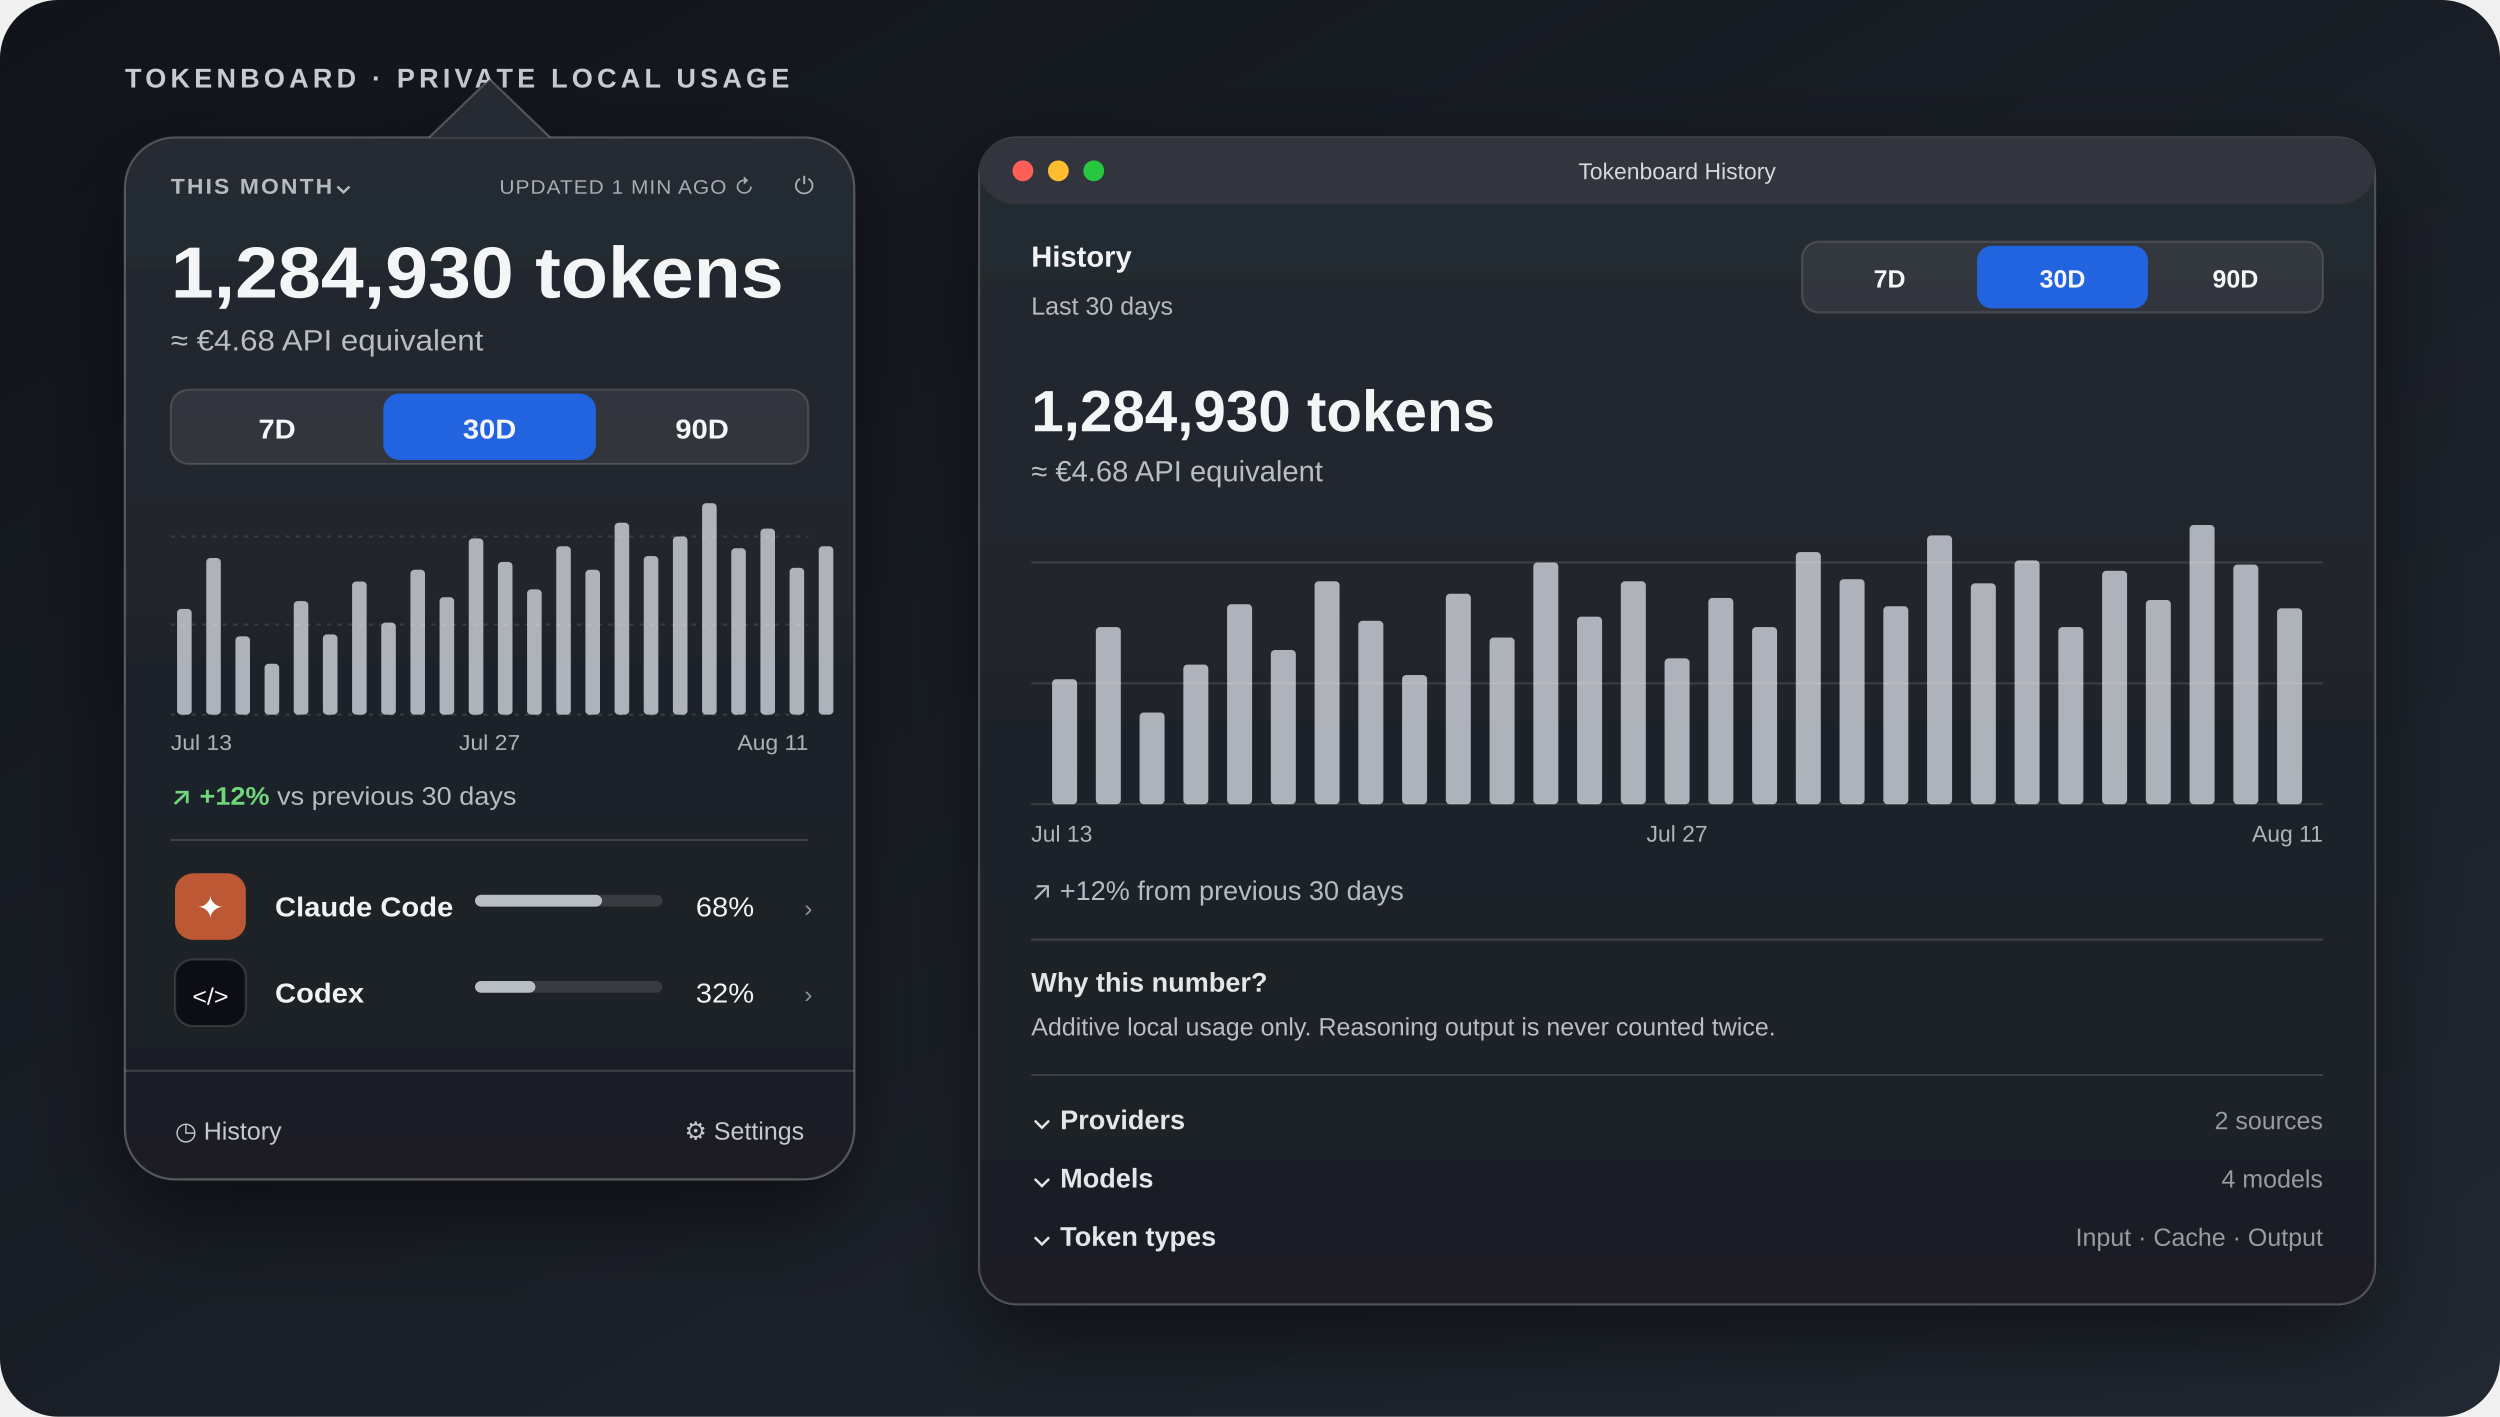
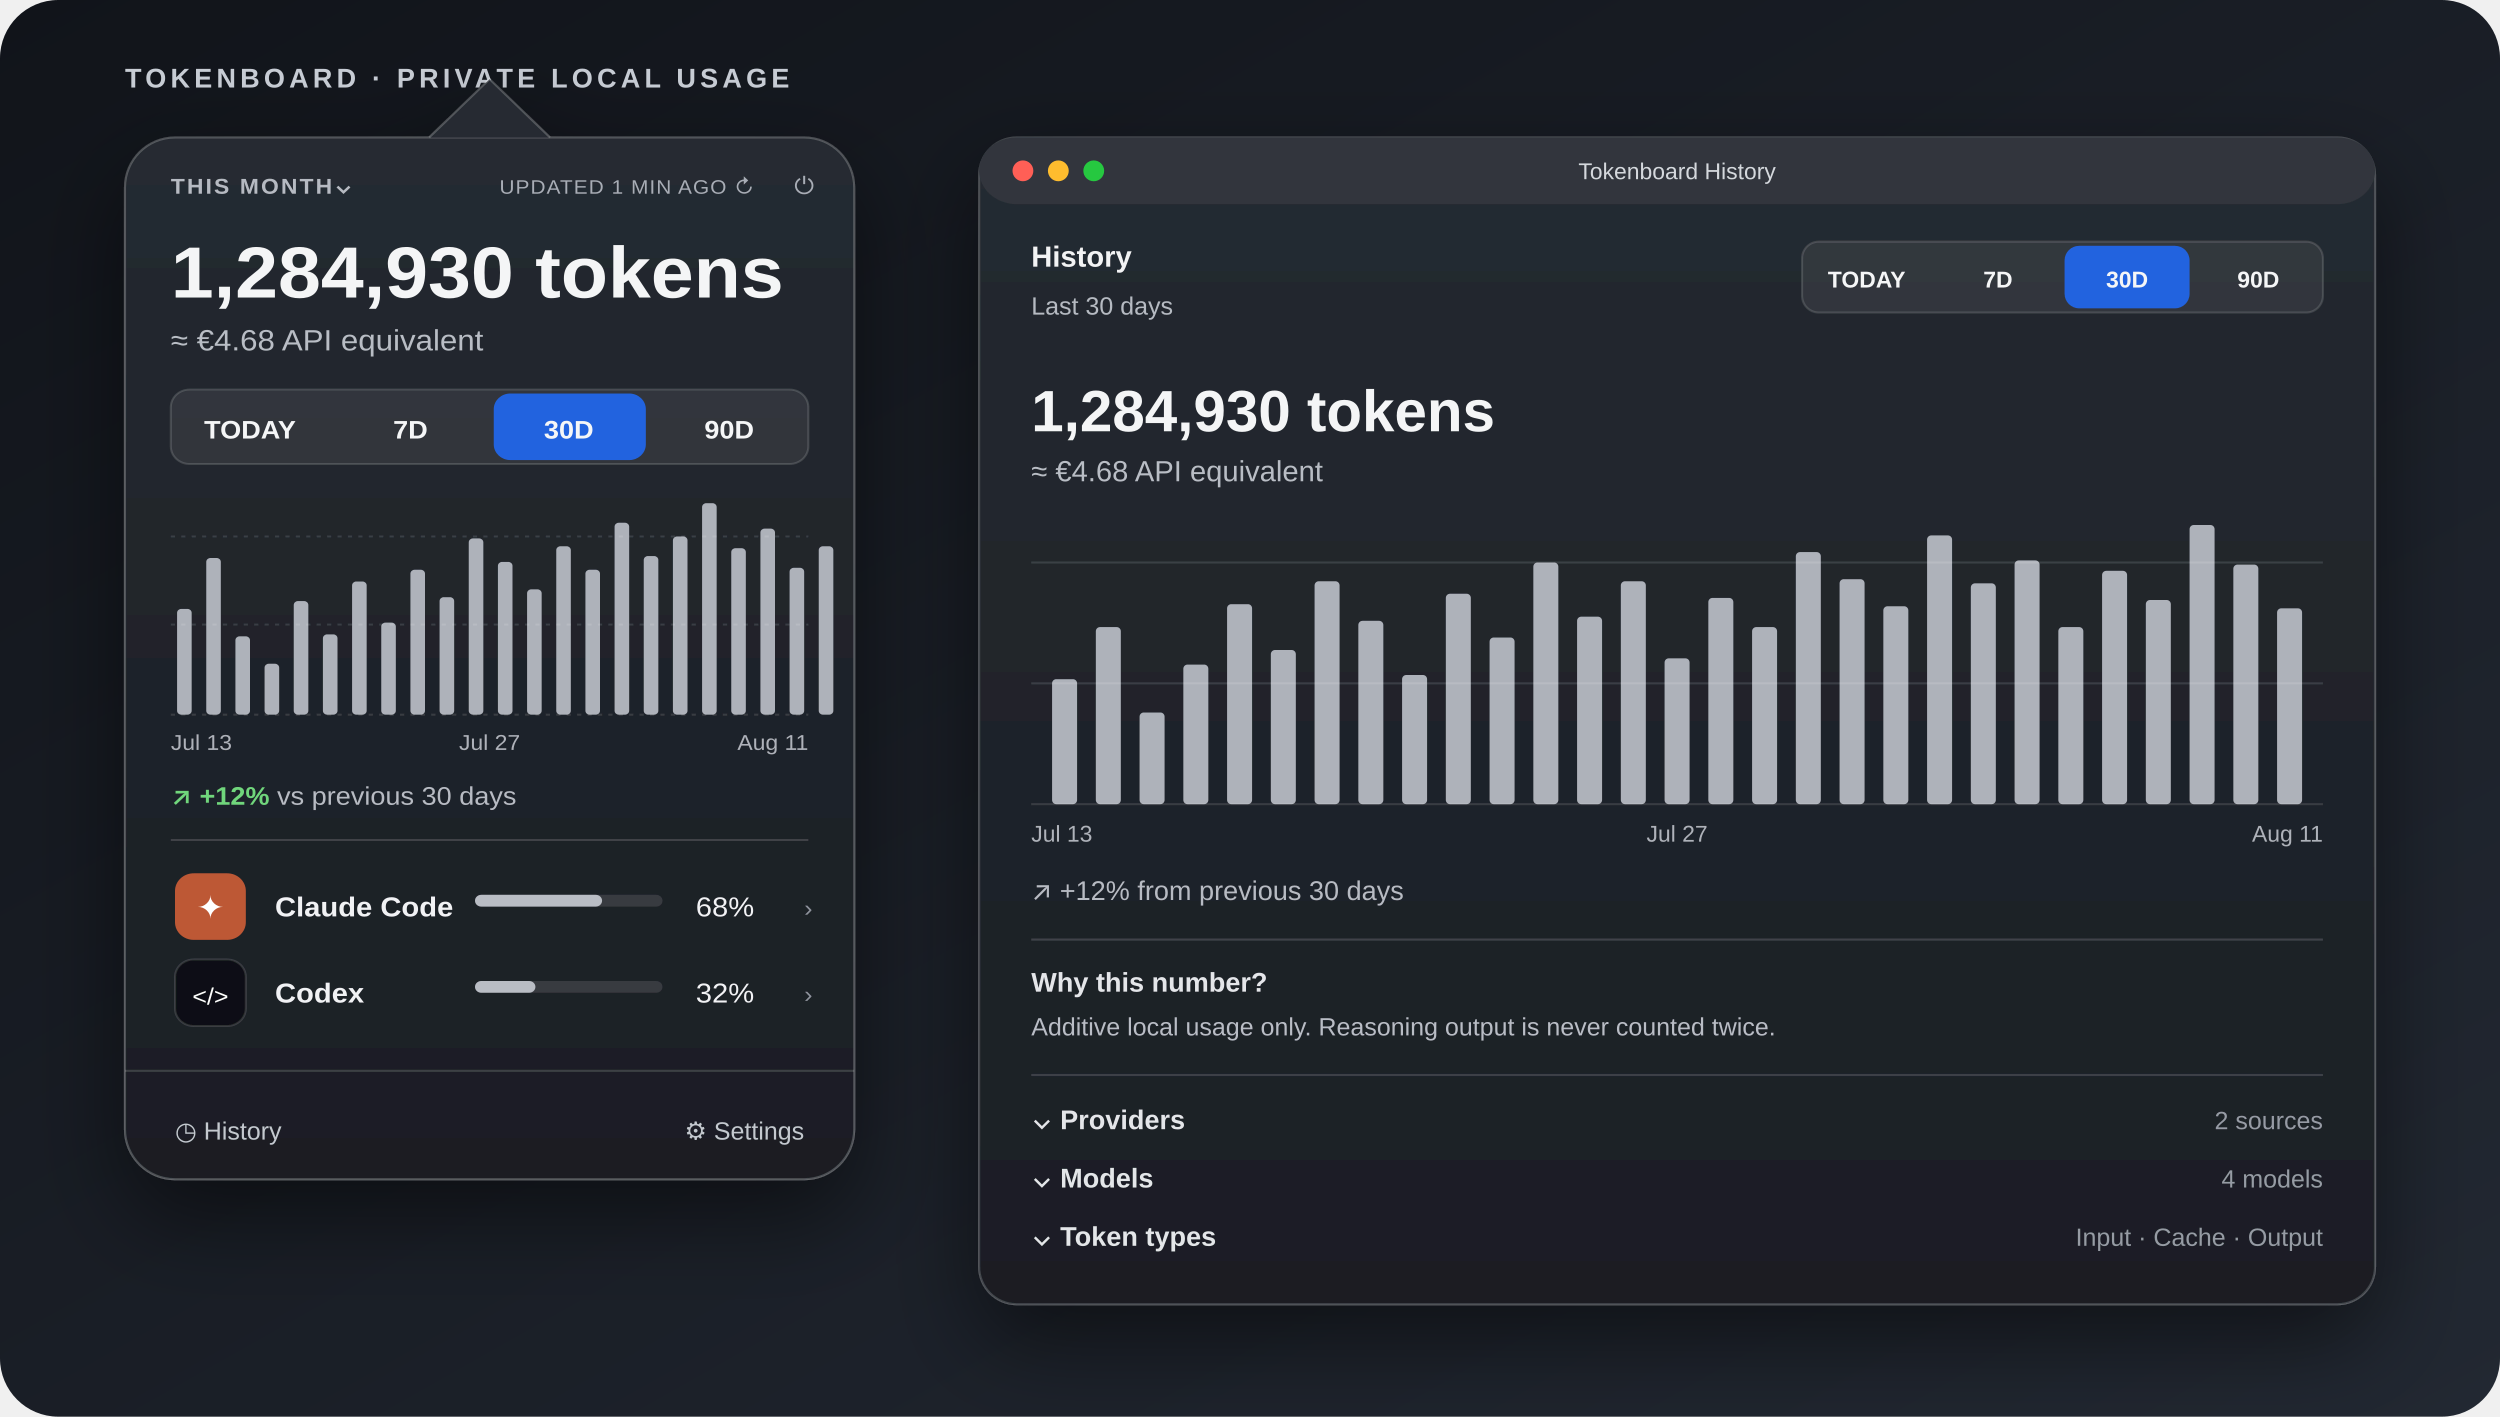
<svg xmlns="http://www.w3.org/2000/svg" width="1200" height="680" viewBox="0 0 1200 680" role="img" aria-labelledby="title desc">
  <defs>
    <linearGradient id="bg" x1="0" y1="0" x2="1" y2="1">
      <stop stop-color="#11141a" />
      <stop offset="1" stop-color="#222832" />
    </linearGradient>
    <linearGradient id="surface" x1="0" y1="0" x2="0" y2="1">
      <stop stop-color="#252a31" />
      <stop offset="1" stop-color="#1a1e24" />
    </linearGradient>
    <filter id="shadow" x="-20%" y="-20%" width="140%" height="150%">
      <feDropShadow dx="0" dy="18" stdDeviation="22" flood-color="#000" flood-opacity=".5" />
    </filter>
  </defs>
  <rect width="1200" height="680" rx="28" fill="url(#bg)" />
  <g font-family="-apple-system,BlinkMacSystemFont,'SF Pro Display','Helvetica Neue',Arial,sans-serif">
    <text x="60" y="42" fill="#c8cdd5" font-size="13" font-weight="700" letter-spacing="2">TOKENBOARD · PRIVATE LOCAL USAGE</text>
    <g filter="url(#shadow)">
      <rect x="60" y="66" width="350" height="500" rx="24" fill="url(#surface)" stroke="#fff" stroke-opacity=".22" />
      <path d="M206 66l29-28 29 28" fill="#252a31" stroke="#fff" stroke-opacity=".22" />
      <g transform="translate(0 -1) scale(1 .94)">
        <text x="82" y="100" fill="#b6bac2" font-size="11" font-weight="650" letter-spacing="1">THIS MONTH⌄</text>
        <text x="362" y="100" text-anchor="end" fill="#a8adb6" font-size="10" letter-spacing=".5">UPDATED 1 MIN AGO ↻</text>
        <text x="386" y="100" text-anchor="middle" fill="#a8adb6" font-size="12">⏻</text>
        <text x="82" y="153" fill="#f4f5f6" font-size="37" font-weight="650">1,284,930 tokens</text>
        <text x="82" y="180" fill="#b9bdc5" font-size="15">≈ €4.68 API equivalent</text>
        <rect x="82" y="200" width="306" height="38" rx="9" fill="#fff" fill-opacity=".07" stroke="#fff" stroke-opacity=".15" />
-         <rect x="184" y="202" width="102" height="34" rx="8" fill="#2364df" />
-         <g fill="#f5f6f7" font-size="14" font-weight="600">
-           <text x="133" y="225" text-anchor="middle">7D</text>
-           <text x="235" y="225" text-anchor="middle">30D</text>
-           <text x="337" y="225" text-anchor="middle">90D</text>
+         <rect x="237" y="202" width="73" height="34" rx="8" fill="#2364df" />
+         <g fill="#f5f6f7" font-size="13" font-weight="600">
+           <text x="120" y="225" text-anchor="middle">TODAY</text>
+           <text x="197" y="225" text-anchor="middle">7D</text>
+           <text x="273" y="225" text-anchor="middle">30D</text>
+           <text x="350" y="225" text-anchor="middle">90D</text>
        </g>
        <g fill="#aeb2ba">
          <rect x="85" y="312" width="7" height="54" rx="2" />
          <rect x="99" y="286" width="7" height="80" rx="2" />
          <rect x="113" y="326" width="7" height="40" rx="2" />
          <rect x="127" y="340" width="7" height="26" rx="2" />
          <rect x="141" y="308" width="7" height="58" rx="2" />
          <rect x="155" y="325" width="7" height="41" rx="2" />
          <rect x="169" y="298" width="7" height="68" rx="2" />
          <rect x="183" y="319" width="7" height="47" rx="2" />
          <rect x="197" y="292" width="7" height="74" rx="2" />
          <rect x="211" y="306" width="7" height="60" rx="2" />
          <rect x="225" y="276" width="7" height="90" rx="2" />
          <rect x="239" y="288" width="7" height="78" rx="2" />
          <rect x="253" y="302" width="7" height="64" rx="2" />
          <rect x="267" y="280" width="7" height="86" rx="2" />
          <rect x="281" y="292" width="7" height="74" rx="2" />
          <rect x="295" y="268" width="7" height="98" rx="2" />
          <rect x="309" y="285" width="7" height="81" rx="2" />
          <rect x="323" y="275" width="7" height="91" rx="2" />
          <rect x="337" y="258" width="7" height="108" rx="2" />
          <rect x="351" y="281" width="7" height="85" rx="2" />
          <rect x="365" y="271" width="7" height="95" rx="2" />
          <rect x="379" y="291" width="7" height="75" rx="2" />
          <rect x="393" y="280" width="7" height="86" rx="2" />
        </g>
        <path d="M82 275H388M82 320H388M82 366H388" stroke="#fff" stroke-opacity=".12" stroke-dasharray="2 3" />
        <g fill="#aeb2ba" font-size="11">
          <text x="82" y="384">Jul 13</text>
          <text x="235" y="384" text-anchor="middle">Jul 27</text>
          <text x="388" y="384" text-anchor="end">Aug 11</text>
        </g>
        <text x="82" y="412" fill="#70d67c" font-size="13" font-weight="600">↗ +12% <tspan fill="#b7bbc3" font-weight="450">vs previous 30 days</tspan>
        </text>
        <path d="M82 430H388" stroke="#fff" stroke-opacity=".15" />
        <rect x="84" y="447" width="34" height="34" rx="9" fill="#bd5834" />
        <text x="101" y="470" text-anchor="middle" fill="#fff" font-size="16">✦</text>
        <text x="132" y="469" fill="#f1f2f4" font-size="14" font-weight="600">Claude Code</text>
        <rect x="228" y="458" width="90" height="6" rx="3" fill="#fff" fill-opacity=".12" />
        <rect x="228" y="458" width="61" height="6" rx="3" fill="#b9bdc4" />
        <text x="362" y="469" fill="#f1f2f4" font-size="14" text-anchor="end">68%</text>
        <text x="386" y="469" fill="#8e939c">›</text>
        <rect x="84" y="491" width="34" height="34" rx="9" fill="#0f1115" stroke="#fff" stroke-opacity=".14" />
        <text x="101" y="514" text-anchor="middle" fill="#fff" font-size="12">&lt;/&gt;</text>
        <text x="132" y="513" fill="#f1f2f4" font-size="14" font-weight="600">Codex</text>
        <rect x="228" y="502" width="90" height="6" rx="3" fill="#fff" fill-opacity=".12" />
        <rect x="228" y="502" width="29" height="6" rx="3" fill="#b9bdc4" />
        <text x="362" y="513" fill="#f1f2f4" font-size="14" text-anchor="end">32%</text>
        <text x="386" y="513" fill="#8e939c">›</text>
      </g>
      <path d="M60 514H410" stroke="#fff" stroke-opacity=".15" />
      <g fill="#c4c8cf" font-size="12">
        <text x="84" y="547">◷  History</text>
        <text x="386" y="547" text-anchor="end">⚙  Settings</text>
      </g>
    </g>
    <g filter="url(#shadow)">
      <rect x="470" y="66" width="670" height="560" rx="18" fill="url(#surface)" stroke="#fff" stroke-opacity=".18" />
      <rect x="470" y="66" width="670" height="32" rx="18" fill="#30353c" />
      <circle cx="491" cy="82" r="5" fill="#ff5f57" />
      <circle cx="508" cy="82" r="5" fill="#febc2e" />
      <circle cx="525" cy="82" r="5" fill="#28c840" />
      <text x="805" y="86" text-anchor="middle" fill="#d5d8dd" font-size="11">Tokenboard History</text>
      <text x="495" y="128" fill="#f2f3f4" font-size="14" font-weight="600">History</text>
      <text x="495" y="151" fill="#b6bac2" font-size="12">Last 30 days</text>
      <rect x="865" y="116" width="250" height="34" rx="8" fill="#fff" fill-opacity=".07" stroke="#fff" stroke-opacity=".14" />
-       <rect x="949" y="118" width="82" height="30" rx="7" fill="#2364df" />
-       <g fill="#f5f6f7" font-size="12" font-weight="600">
-         <text x="907" y="138" text-anchor="middle">7D</text>
-         <text x="990" y="138" text-anchor="middle">30D</text>
-         <text x="1073" y="138" text-anchor="middle">90D</text>
+       <rect x="991" y="118" width="60" height="30" rx="7" fill="#2364df" />
+       <g fill="#f5f6f7" font-size="11" font-weight="600">
+         <text x="896" y="138" text-anchor="middle">TODAY</text>
+         <text x="959" y="138" text-anchor="middle">7D</text>
+         <text x="1021" y="138" text-anchor="middle">30D</text>
+         <text x="1084" y="138" text-anchor="middle">90D</text>
      </g>
      <text x="495" y="207" fill="#f4f5f6" font-size="28" font-weight="600">1,284,930 tokens</text>
      <text x="495" y="231" fill="#b9bdc5" font-size="14">≈ €4.68 API equivalent</text>
      <g fill="#aeb2ba">
        <rect x="505" y="326" width="12" height="60" rx="2" />
        <rect x="526" y="301" width="12" height="85" rx="2" />
        <rect x="547" y="342" width="12" height="44" rx="2" />
        <rect x="568" y="319" width="12" height="67" rx="2" />
        <rect x="589" y="290" width="12" height="96" rx="2" />
        <rect x="610" y="312" width="12" height="74" rx="2" />
        <rect x="631" y="279" width="12" height="107" rx="2" />
        <rect x="652" y="298" width="12" height="88" rx="2" />
        <rect x="673" y="324" width="12" height="62" rx="2" />
        <rect x="694" y="285" width="12" height="101" rx="2" />
        <rect x="715" y="306" width="12" height="80" rx="2" />
        <rect x="736" y="270" width="12" height="116" rx="2" />
        <rect x="757" y="296" width="12" height="90" rx="2" />
        <rect x="778" y="279" width="12" height="107" rx="2" />
        <rect x="799" y="316" width="12" height="70" rx="2" />
        <rect x="820" y="287" width="12" height="99" rx="2" />
        <rect x="841" y="301" width="12" height="85" rx="2" />
        <rect x="862" y="265" width="12" height="121" rx="2" />
        <rect x="883" y="278" width="12" height="108" rx="2" />
        <rect x="904" y="291" width="12" height="95" rx="2" />
        <rect x="925" y="257" width="12" height="129" rx="2" />
        <rect x="946" y="280" width="12" height="106" rx="2" />
        <rect x="967" y="269" width="12" height="117" rx="2" />
        <rect x="988" y="301" width="12" height="85" rx="2" />
        <rect x="1009" y="274" width="12" height="112" rx="2" />
        <rect x="1030" y="288" width="12" height="98" rx="2" />
        <rect x="1051" y="252" width="12" height="134" rx="2" />
        <rect x="1072" y="271" width="12" height="115" rx="2" />
        <rect x="1093" y="292" width="12" height="94" rx="2" />
      </g>
      <path d="M495 270H1115M495 328H1115M495 386H1115" stroke="#fff" stroke-opacity=".12" />
      <g fill="#aeb2ba" font-size="11">
        <text x="495" y="404">Jul 13</text>
        <text x="805" y="404" text-anchor="middle">Jul 27</text>
        <text x="1115" y="404" text-anchor="end">Aug 11</text>
      </g>
      <text x="495" y="432" fill="#b7bbc3" font-size="13">↗  +12% from previous 30 days</text>
      <path d="M495 451H1115" stroke="#fff" stroke-opacity=".15" />
      <text x="495" y="476" fill="#e4e6e9" font-size="13" font-weight="600">Why this number?</text>
      <text x="495" y="497" fill="#b9bdc5" font-size="12">Additive local usage only. Reasoning output is never counted twice.</text>
      <path d="M495 516H1115" stroke="#fff" stroke-opacity=".15" />
      <g fill="#e4e6e9" font-size="13" font-weight="550">
        <text x="495" y="542">⌄  Providers</text>
        <text x="495" y="570">⌄  Models</text>
        <text x="495" y="598">⌄  Token types</text>
      </g>
      <g fill="#969ba4" font-size="12">
        <text x="1115" y="542" text-anchor="end">2 sources</text>
        <text x="1115" y="570" text-anchor="end">4 models</text>
        <text x="1115" y="598" text-anchor="end">Input · Cache · Output</text>
      </g>
    </g>
  </g>
</svg>
